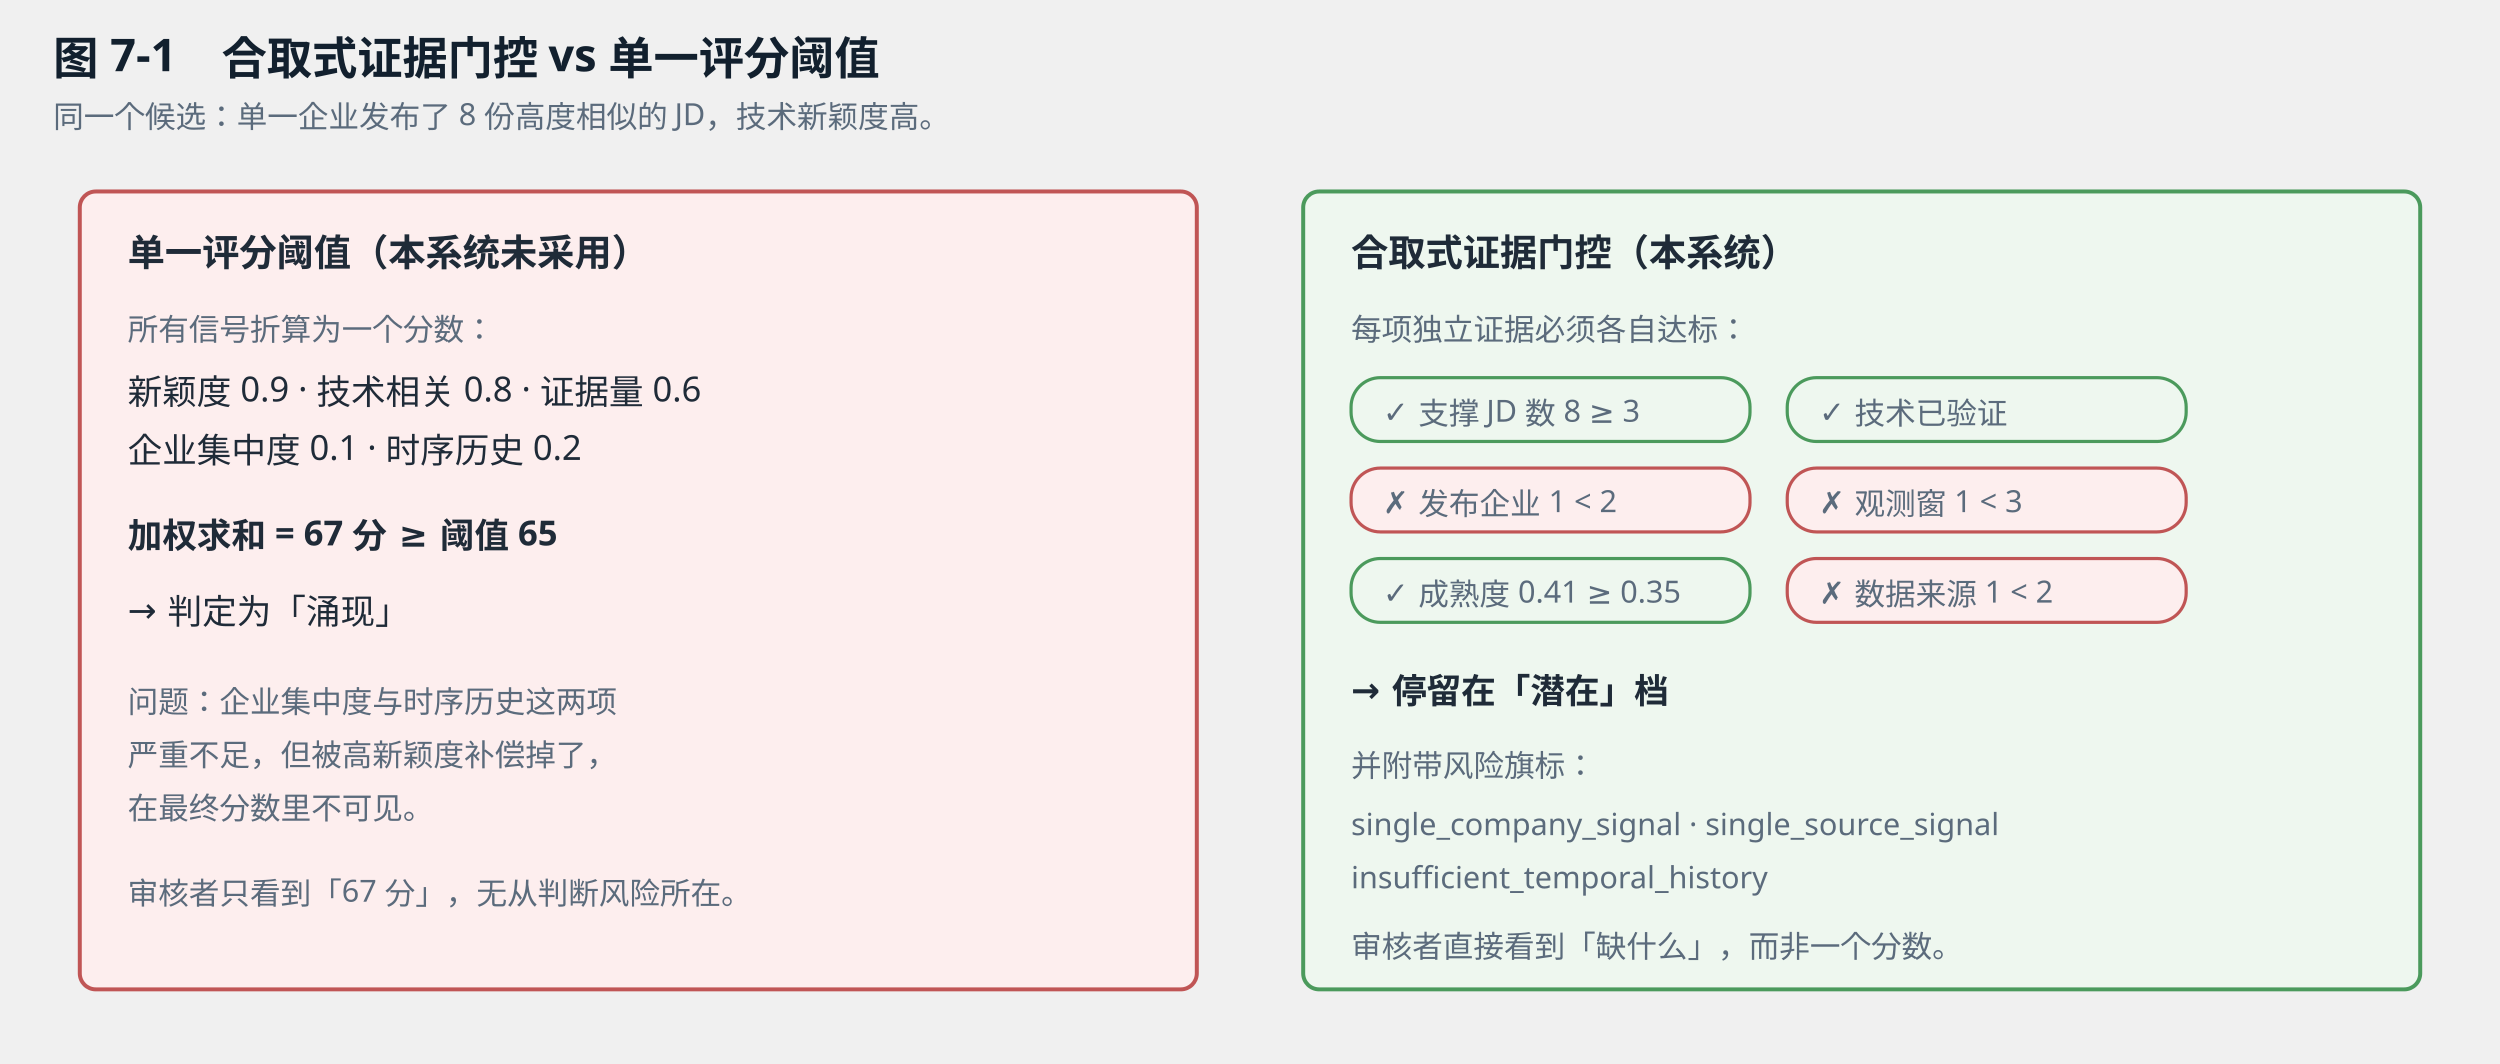
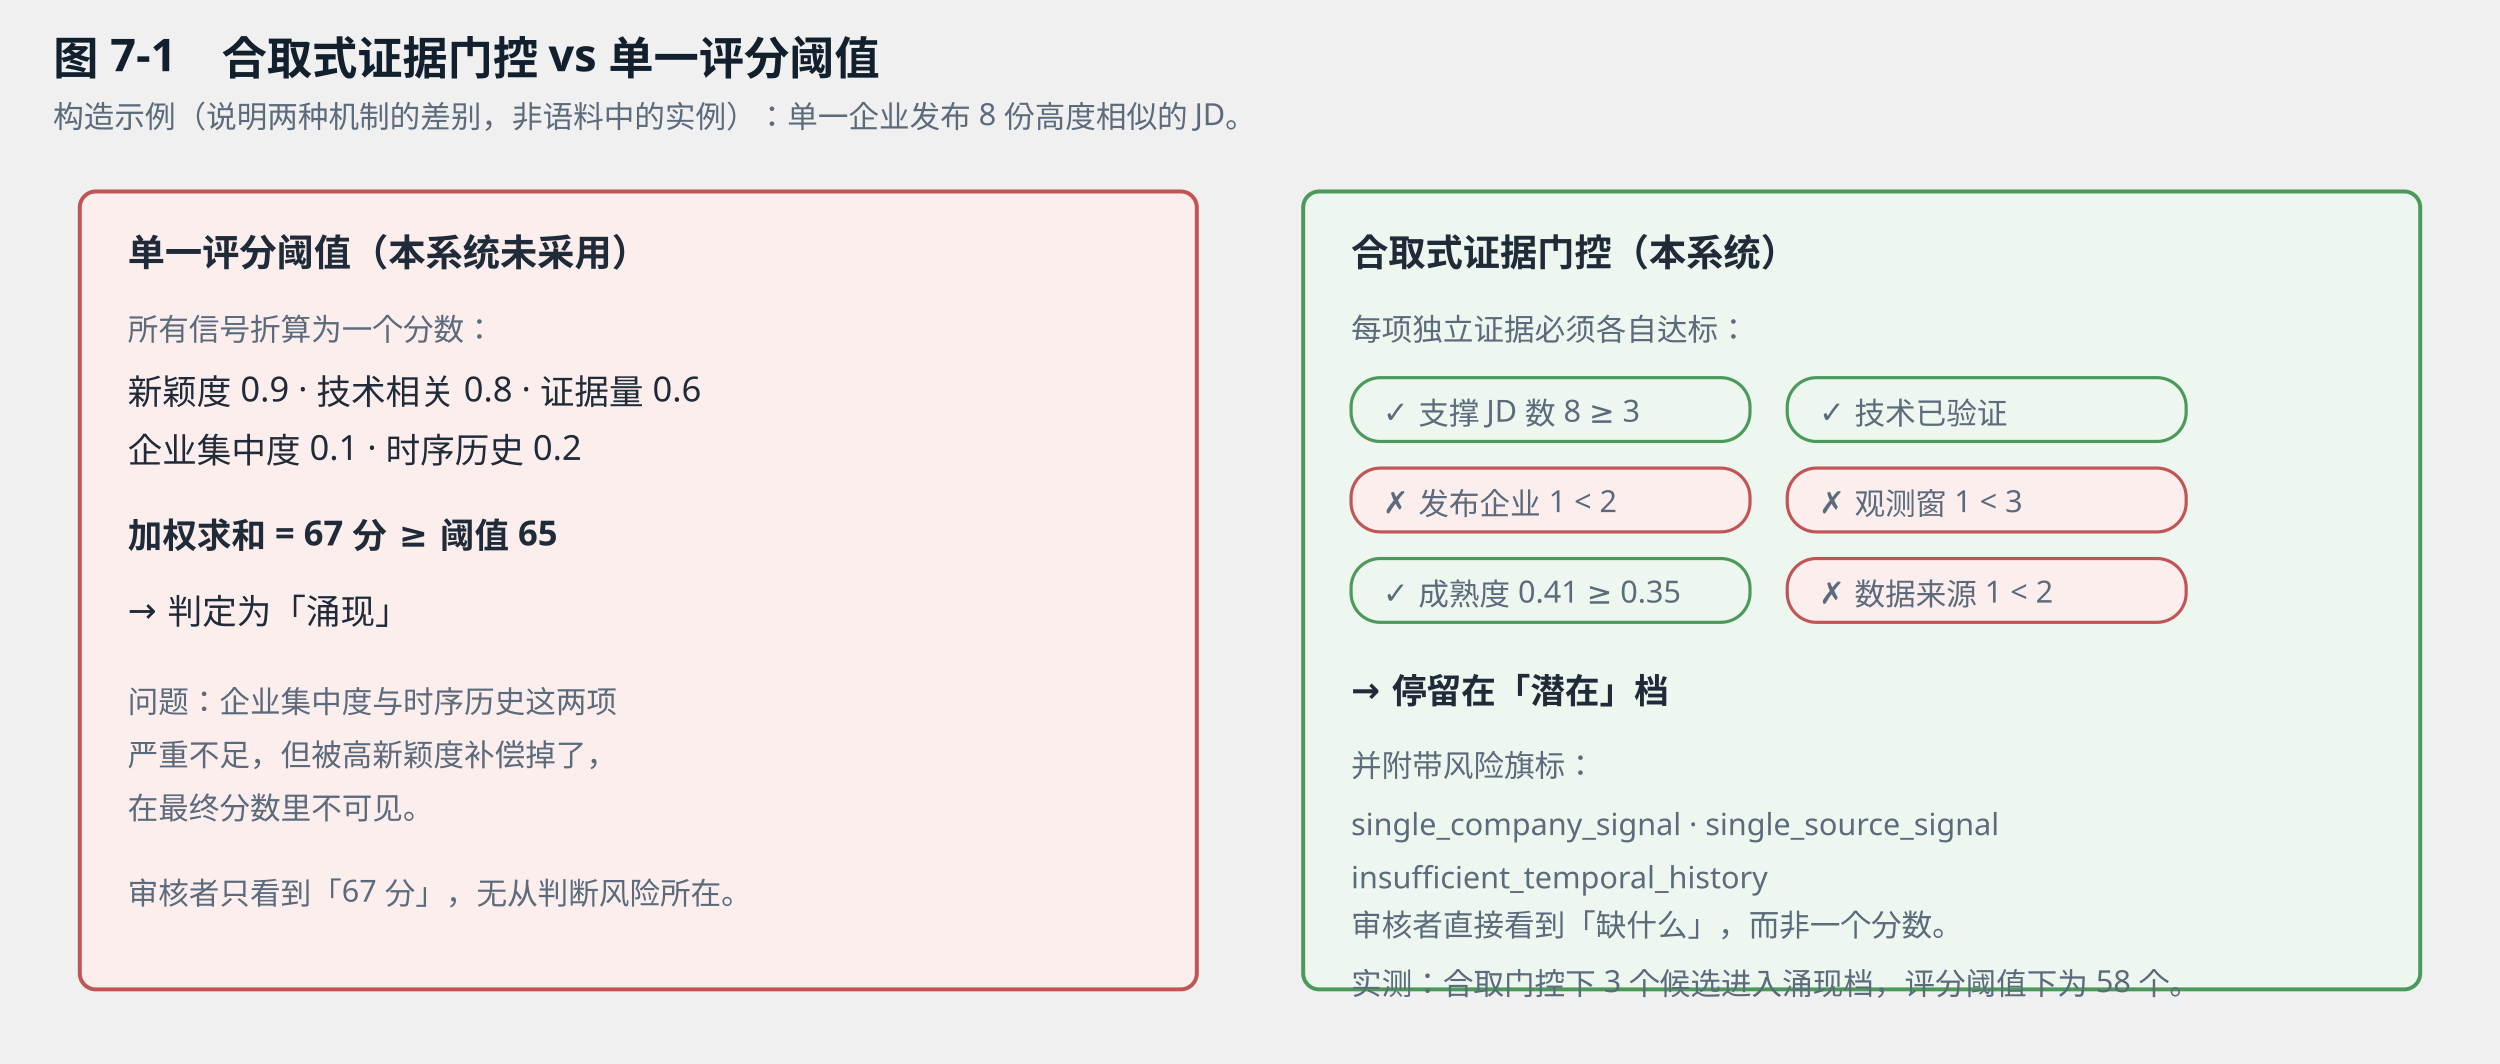
<svg xmlns="http://www.w3.org/2000/svg" viewBox="0 0 940 400" width="940" height="400" font-family="Source Han Sans SC, Microsoft YaHei, sans-serif">
  <style>
    .ti{font-size:17px;font-weight:600;fill:#12202e}
    .h{font-size:14px;font-weight:600;fill:#1f2b38}
    .t{font-size:13px;fill:#1f2b38}
    .s{font-size:11.5px;fill:#5b6b7c}
    .bad{fill:#fdeeee;stroke:#c05555;stroke-width:1.5;rx:6}
    .good{fill:#eef7ef;stroke:#4b9a5c;stroke-width:1.5;rx:6}
    .chip{fill:#ffffff;stroke:#8fa3b8;stroke-width:1.2;rx:11}
    .pass{fill:#eef7ef;stroke:#4b9a5c;stroke-width:1.2;rx:11}
    .fail{fill:#fdeeee;stroke:#c05555;stroke-width:1.2;rx:11}
  </style>
  <text x="20" y="28" class="ti">图 7-1　合取式证据门控 vs 单一评分阈值</text>
-   <text x="20" y="48" class="s">同一个候选：单一企业发布了 8 份高度相似的 JD，技术新颖度高。</text>
+   <text x="20" y="48" class="s">构造示例（说明两种机制的差别，非语料中的实例）：单一企业发布 8 份高度相似的 JD。</text>
  <rect x="30" y="72" width="420" height="300" class="bad" />
  <text x="48" y="100" class="h">单一评分阈值（本系统未采用）</text>
  <text x="48" y="128" class="s">所有信号折算为一个分数：</text>
  <text x="48" y="152" class="t">新颖度 0.9 · 技术相关 0.8 · 证据量 0.6</text>
  <text x="48" y="174" class="t">企业集中度 0.1 · 时序历史 0.2</text>
  <text x="48" y="206" class="t" font-weight="600">加权求和 = 67 分 ≥ 阈值 65</text>
  <text x="48" y="234" class="t" fill="#a33">→ 判定为「涌现」</text>
  <text x="48" y="268" class="s">问题：企业集中度与时序历史这两项</text>
  <text x="48" y="288" class="s">严重不足，但被高新颖度补偿掉了，</text>
  <text x="48" y="308" class="s">在最终分数里不可见。</text>
  <text x="48" y="340" class="s" fill="#a33">审核者只看到「67 分」，无从判断风险所在。</text>
  <rect x="490" y="72" width="420" height="300" class="good" />
  <text x="508" y="100" class="h">合取式证据门控（本系统）</text>
  <text x="508" y="128" class="s">每项独立证据必须各自达标：</text>
  <rect x="508" y="142" width="150" height="24" class="pass" />
  <text x="520" y="159" class="s">✓ 支撑 JD 数 8 ≥ 3</text>
  <rect x="672" y="142" width="150" height="24" class="pass" />
  <text x="684" y="159" class="s">✓ 技术已验证</text>
  <rect x="508" y="176" width="150" height="24" class="fail" />
  <text x="520" y="193" class="s">✗ 发布企业 1 &lt; 2</text>
  <rect x="672" y="176" width="150" height="24" class="fail" />
  <text x="684" y="193" class="s">✗ 观测窗 1 &lt; 3</text>
  <rect x="508" y="210" width="150" height="24" class="pass" />
  <text x="520" y="227" class="s">✓ 成熟度 0.41 ≥ 0.35</text>
  <rect x="672" y="210" width="150" height="24" class="fail" />
  <text x="684" y="227" class="s">✗ 数据来源 1 &lt; 2</text>
  <text x="508" y="264" class="t" font-weight="600" fill="#2c6b3f">→ 停留在「潜在」档</text>
  <text x="508" y="292" class="s">并附带风险旗标：</text>
  <text x="508" y="314" class="s">single_company_signal · single_source_signal</text>
  <text x="508" y="334" class="s">insufficient_temporal_history</text>
-   <text x="508" y="360" class="s" fill="#2c6b3f">审核者直接看到「缺什么」，而非一个分数。</text>
+   <text x="508" y="352" class="s" fill="#2c6b3f">审核者直接看到「缺什么」，而非一个分数。</text>
+   <text x="508" y="374" class="s" fill="#2c6b3f">实测：合取门控下 3 个候选进入涌现档，评分阈值下为 58 个。</text>
</svg>
